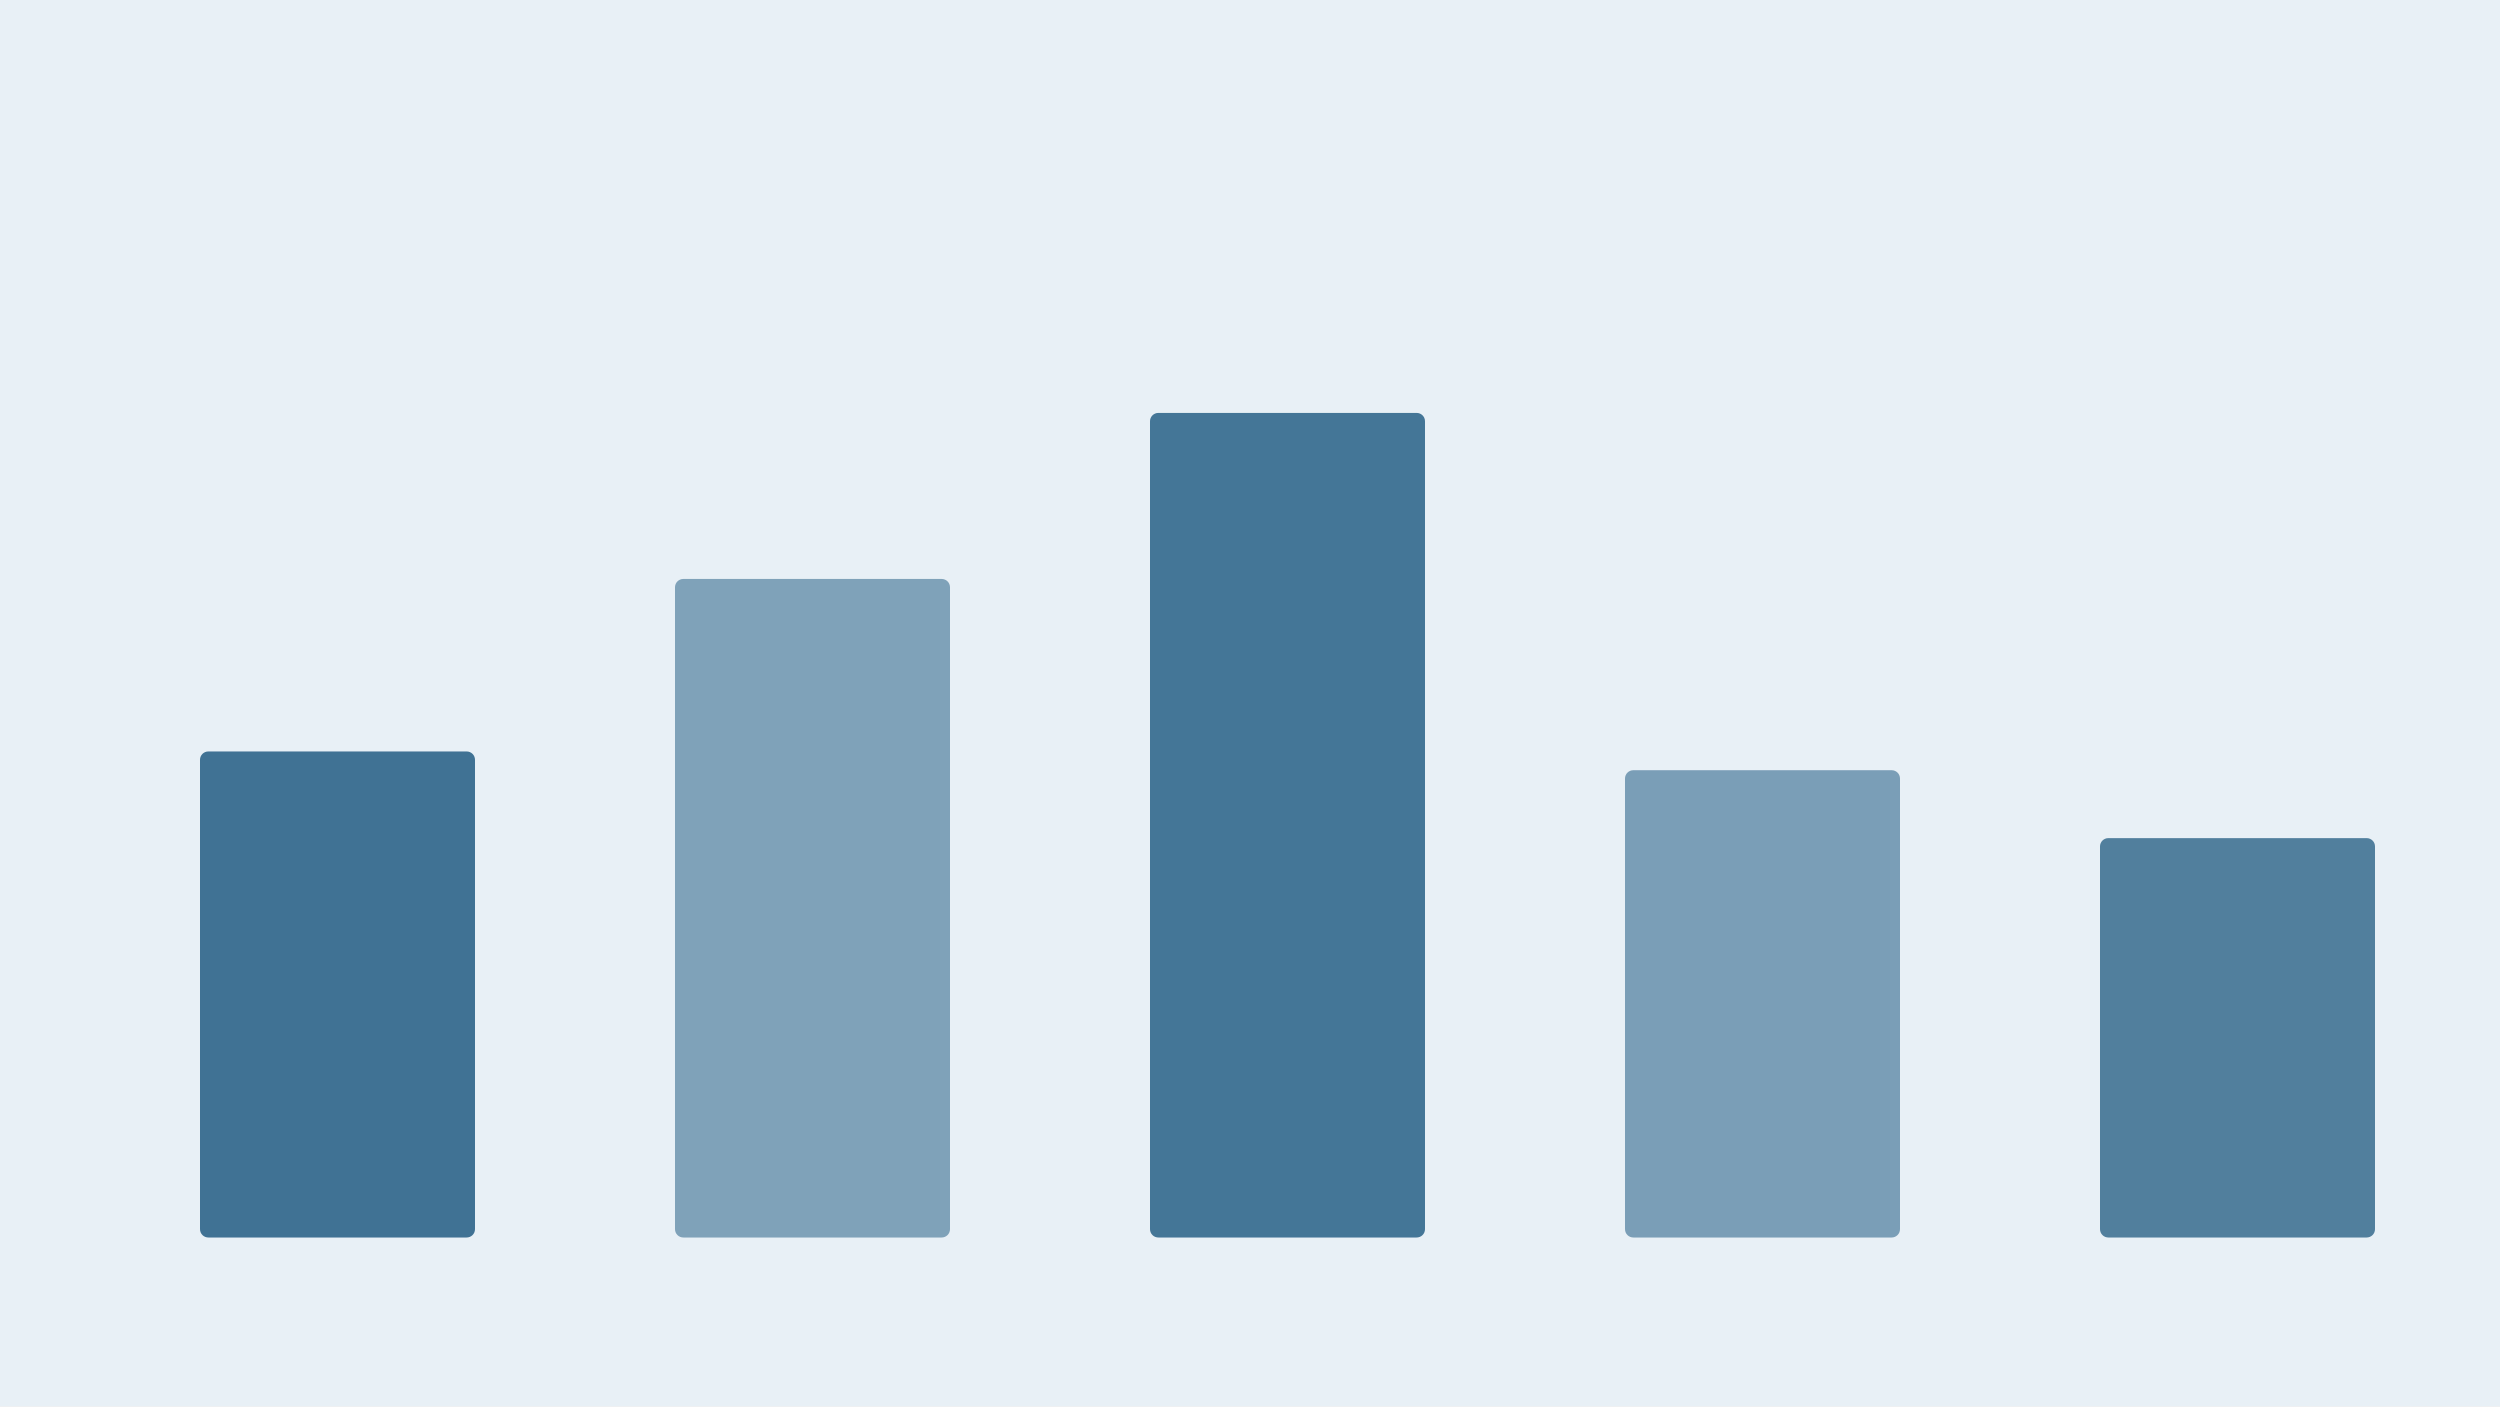
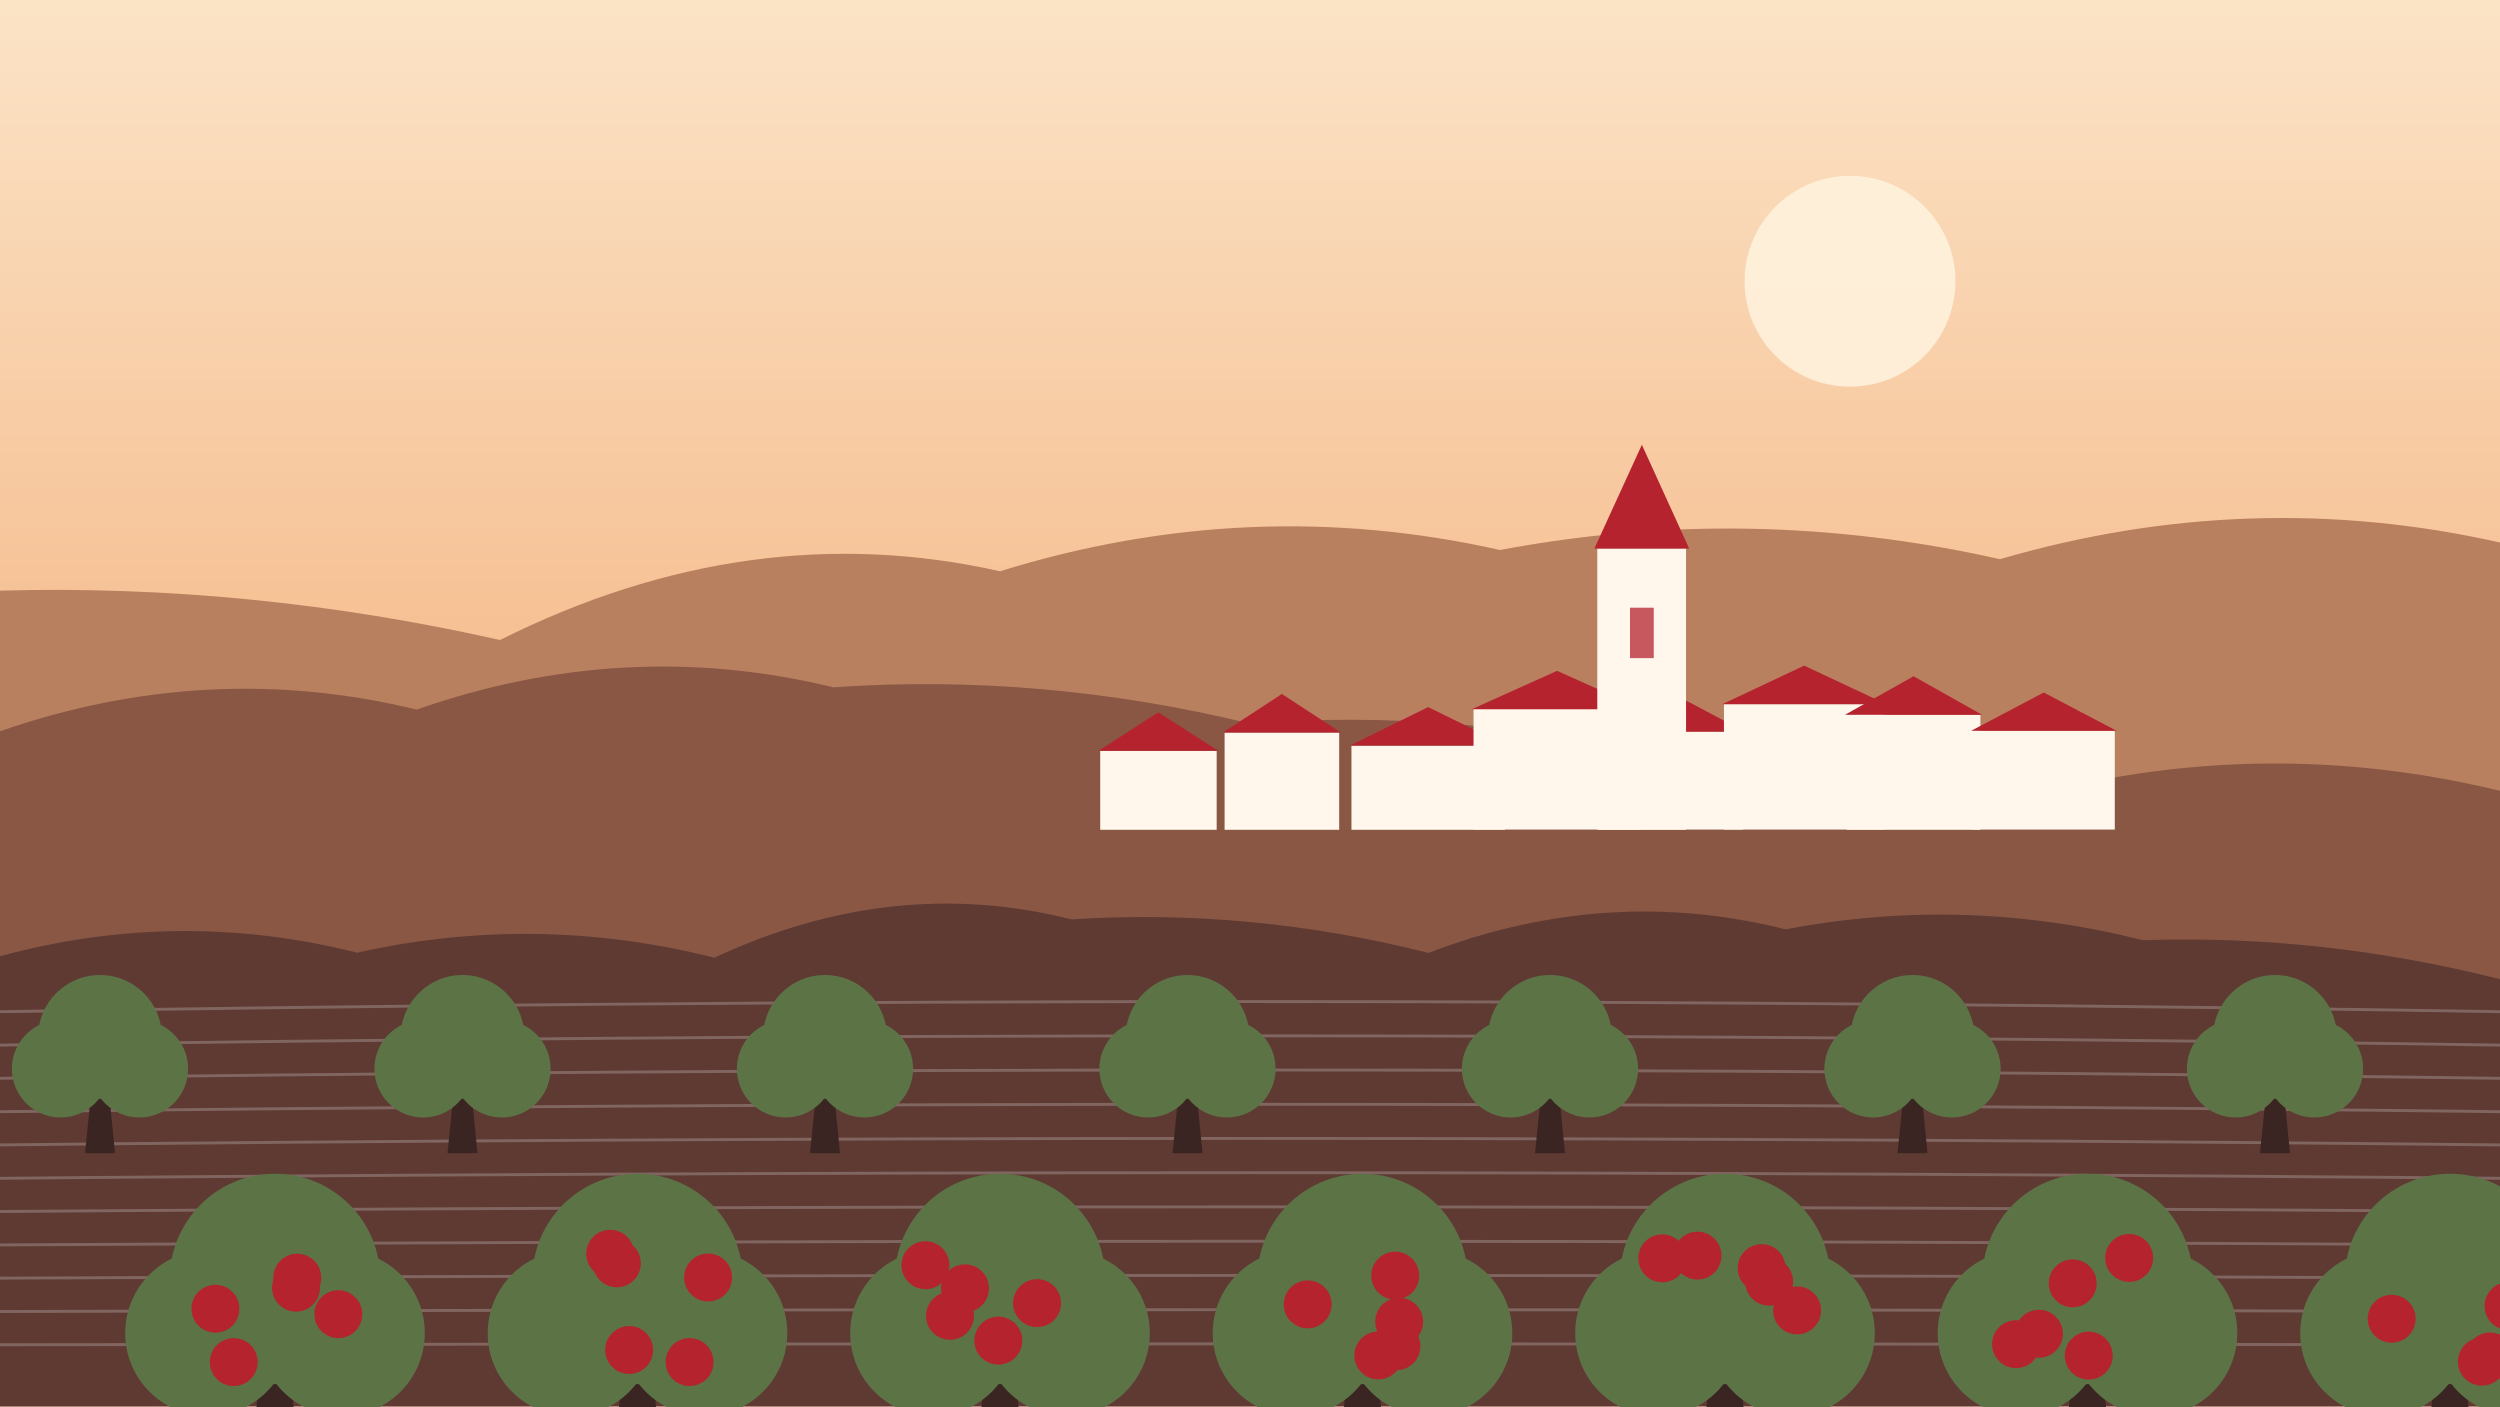
<svg xmlns="http://www.w3.org/2000/svg" viewBox="0 0 1200 675" width="1200" height="675" role="img">
-   <rect width="1200" height="675" fill="#E8F0F6" />
-   <rect x="96.0" y="360.7" width="132.0" height="233.3" rx="4" fill="#16537C" opacity="0.80" />
-   <rect x="324.0" y="277.9" width="132.0" height="316.1" rx="4" fill="#16537C" opacity="0.50" />
-   <rect x="552.0" y="198.2" width="132.0" height="395.8" rx="4" fill="#16537C" opacity="0.78" />
-   <rect x="780.0" y="369.7" width="132.0" height="224.3" rx="4" fill="#16537C" opacity="0.52" />
-   <rect x="1008.0" y="402.3" width="132.0" height="191.7" rx="4" fill="#16537C" opacity="0.72" />
+   <defs>
+     <linearGradient id="ceu" x1="0" y1="0" x2="0" y2="1">
+       <stop offset="0%" stop-color="#FBE3C6" />
+       <stop offset="55%" stop-color="#F5B989" />
+       <stop offset="100%" stop-color="#E08F5E" />
+     </linearGradient>
+   </defs>
+   <rect width="1200" height="675" fill="url(#ceu)" />
+   <circle cx="888" cy="135" r="50.6" fill="#FFF3DF" opacity="0.85" />
+   <path d="M0 675 L0 283.5 Q120 280.2 240 307.2 Q360 247.2 480 274.2 Q600 237 720 264 Q840 241.4 960 268.4 Q1080 233.4 1200 260.4 L1200 675 Z" fill="#B98060" />
+   <path d="M0 675 L0 351 Q100 316.3 200 340.6 Q300 305.6 400 329.9 Q500 323 600 347.3 Q700 339.7 800 364 Q900 351.7 1000 376 Q1100 355.3 1200 379.6 L1200 675 Z" fill="#8A5744" />
+   <g>
+     <rect x="528.1" y="360.4" width="55.9" height="37.9" fill="#FFF6EC" />
+     <path d="M527.3 360.4 L556 341.9 L584.8 360.4 Z" fill="#B4232E" />
+     <rect x="587.8" y="351.6" width="55" height="46.7" fill="#FFF6EC" />
+     <path d="M587 351.6 L615.3 333.1 L643.6 351.6 Z" fill="#B4232E" />
+     <rect x="648.7" y="357.9" width="73.7" height="40.4" fill="#FFF6EC" />
+     <path d="M647.9 357.9 L685.5 339.4 L723.2 357.9 Z" fill="#B4232E" />
+     <rect x="707.3" y="340.4" width="80.3" height="57.8" fill="#FFF6EC" />
+     <path d="M706.5 340.4 L747.4 322 L788.4 340.4 Z" fill="#B4232E" />
+     <rect x="768.5" y="351.2" width="68.2" height="47" fill="#FFF6EC" />
+     <path d="M767.7 351.2 L802.6 332.7 L837.5 351.2 Z" fill="#B4232E" />
+     <rect x="827.5" y="338" width="77.1" height="60.2" fill="#FFF6EC" />
+     <path d="M826.7 338 L866 319.5 L905.4 338 Z" fill="#B4232E" />
+     <rect x="886.4" y="343.1" width="64.2" height="55.2" fill="#FFF6EC" />
+     <path d="M885.6 343.1 L918.5 324.6 L951.4 343.1 Z" fill="#B4232E" />
+     <rect x="946.9" y="350.8" width="68.2" height="47.4" fill="#FFF6EC" />
+     <path d="M946.1 350.8 L981 332.4 L1016 350.8 Z" fill="#B4232E" />
+     <rect x="766.7" y="263.3" width="42.6" height="135" fill="#FFF6EC" />
+     <path d="M765.3 263.3 L788.1 213.5 L810.8 263.3 Z" fill="#B4232E" />
+     <rect x="782.4 " y="291.7" width="11.4" height="24.2" fill="#B4232E" opacity="0.75" />
+   </g>
+   <path d="M0 675 L0 459 Q85.7 435.7 171.4 457.3 Q257.1 438.1 342.9 459.7 Q428.6 419.7 514.3 441.3 Q600 435.8 685.7 457.4 Q771.4 424.5 857.1 446.1 Q942.9 429.7 1028.6 451.3 Q1114.3 448.4 1200 470 L1200 675 Z" fill="#5E3A33" />
+   <path d="M-24 486 Q600 475.5 1224 486" fill="none" stroke="#FFFFFF" stroke-width="1.4" opacity="0.22" />
+   <path d="M-24 502 Q600 492.4 1224 502" fill="none" stroke="#FFFFFF" stroke-width="1.4" opacity="0.22" />
+   <path d="M-24 517.9 Q600 509.3 1224 517.9" fill="none" stroke="#FFFFFF" stroke-width="1.4" opacity="0.22" />
+   <path d="M-24 533.9 Q600 526.2 1224 533.9" fill="none" stroke="#FFFFFF" stroke-width="1.4" opacity="0.22" />
+   <path d="M-24 549.8 Q600 543.1 1224 549.8" fill="none" stroke="#FFFFFF" stroke-width="1.4" opacity="0.22" />
+   <path d="M-24 565.8 Q600 560 1224 565.8" fill="none" stroke="#FFFFFF" stroke-width="1.4" opacity="0.22" />
+   <path d="M-24 581.7 Q600 576.9 1224 581.7" fill="none" stroke="#FFFFFF" stroke-width="1.4" opacity="0.22" />
+   <path d="M-24 597.7 Q600 593.9 1224 597.7" fill="none" stroke="#FFFFFF" stroke-width="1.4" opacity="0.22" />
+   <path d="M-24 613.6 Q600 610.8 1224 613.6" fill="none" stroke="#FFFFFF" stroke-width="1.4" opacity="0.22" />
+   <path d="M-24 629.6 Q600 627.7 1224 629.6" fill="none" stroke="#FFFFFF" stroke-width="1.4" opacity="0.22" />
+   <path d="M-24 645.5 Q600 644.6 1224 645.5" fill="none" stroke="#FFFFFF" stroke-width="1.4" opacity="0.22" />
+   <g>
+     <path d="M40.8 553.5 L44 522 L52.1 522 L55.2 553.5 Z" fill="#3B2523" />
+     <circle cx="29.1" cy="513" r="23.4" fill="#5C7346" />
+     <circle cx="48" cy="497.7" r="29.7" fill="#5C7346" />
+     <circle cx="66.9" cy="513" r="23.4" fill="#5C7346" />
+   </g>
+   <g>
+     <path d="M214.8 553.5 L218 522 L226.1 522 L229.2 553.5 Z" fill="#3B2523" />
+     <circle cx="203.1" cy="513" r="23.4" fill="#5C7346" />
+     <circle cx="222" cy="497.7" r="29.7" fill="#5C7346" />
+     <circle cx="240.9" cy="513" r="23.4" fill="#5C7346" />
+   </g>
+   <g>
+     <path d="M388.8 553.5 L392 522 L400.1 522 L403.2 553.5 Z" fill="#3B2523" />
+     <circle cx="377.1" cy="513" r="23.4" fill="#5C7346" />
+     <circle cx="396" cy="497.7" r="29.7" fill="#5C7346" />
+     <circle cx="414.9" cy="513" r="23.4" fill="#5C7346" />
+   </g>
+   <g>
+     <path d="M562.8 553.5 L566 522 L574.1 522 L577.2 553.5 Z" fill="#3B2523" />
+     <circle cx="551.1" cy="513" r="23.4" fill="#5C7346" />
+     <circle cx="570" cy="497.7" r="29.7" fill="#5C7346" />
+     <circle cx="588.9" cy="513" r="23.4" fill="#5C7346" />
+   </g>
+   <g>
+     <path d="M736.8 553.5 L740 522 L748.1 522 L751.2 553.5 Z" fill="#3B2523" />
+     <circle cx="725.1" cy="513" r="23.4" fill="#5C7346" />
+     <circle cx="744" cy="497.7" r="29.7" fill="#5C7346" />
+     <circle cx="762.9" cy="513" r="23.4" fill="#5C7346" />
+   </g>
+   <g>
+     <path d="M910.8 553.5 L914 522 L922.1 522 L925.2 553.5 Z" fill="#3B2523" />
+     <circle cx="899.1" cy="513" r="23.4" fill="#5C7346" />
+     <circle cx="918" cy="497.7" r="29.7" fill="#5C7346" />
+     <circle cx="936.9" cy="513" r="23.4" fill="#5C7346" />
+   </g>
+   <g>
+     <path d="M1084.8 553.5 L1088 522 L1096.1 522 L1099.2 553.5 Z" fill="#3B2523" />
+     <circle cx="1073.1" cy="513" r="23.4" fill="#5C7346" />
+     <circle cx="1092" cy="497.7" r="29.7" fill="#5C7346" />
+     <circle cx="1110.9" cy="513" r="23.4" fill="#5C7346" />
+   </g>
+   <g>
+     <path d="M119.8 708.8 L125.1 655.2 L138.9 655.2 L144.2 708.8 Z" fill="#3B2523" />
+     <circle cx="99.9" cy="639.9" r="39.8" fill="#5C7346" />
+     <circle cx="132" cy="613.9" r="50.5" fill="#5C7346" />
+     <circle cx="164.1" cy="639.9" r="39.8" fill="#5C7346" />
+     <circle cx="162.4" cy="630.8" r="11.5" fill="#B4232E" />
+     <circle cx="103.4" cy="628.2" r="11.5" fill="#B4232E" />
+     <circle cx="142.1" cy="618.1" r="11.5" fill="#B4232E" />
+     <circle cx="142.7" cy="613.3" r="11.5" fill="#B4232E" />
+     <circle cx="112.2" cy="653.8" r="11.5" fill="#B4232E" />
+   </g>
+   <g>
+     <path d="M293.8 708.8 L299.1 655.2 L312.9 655.2 L318.2 708.8 Z" fill="#3B2523" />
+     <circle cx="273.9" cy="639.9" r="39.8" fill="#5C7346" />
+     <circle cx="306" cy="613.9" r="50.5" fill="#5C7346" />
+     <circle cx="338.1" cy="639.9" r="39.8" fill="#5C7346" />
+     <circle cx="331" cy="653.8" r="11.5" fill="#B4232E" />
+     <circle cx="292.9" cy="601.8" r="11.5" fill="#B4232E" />
+     <circle cx="339.9" cy="613.2" r="11.5" fill="#B4232E" />
+     <circle cx="302" cy="648" r="11.5" fill="#B4232E" />
+     <circle cx="296.1" cy="606.4" r="11.5" fill="#B4232E" />
+   </g>
+   <g>
+     <path d="M467.8 708.8 L473.1 655.2 L486.9 655.2 L492.2 708.8 Z" fill="#3B2523" />
+     <circle cx="447.9" cy="639.9" r="39.8" fill="#5C7346" />
+     <circle cx="480" cy="613.9" r="50.5" fill="#5C7346" />
+     <circle cx="512.1" cy="639.9" r="39.8" fill="#5C7346" />
+     <circle cx="479.2" cy="643.5" r="11.5" fill="#B4232E" />
+     <circle cx="463.2" cy="618.4" r="11.5" fill="#B4232E" />
+     <circle cx="444.2" cy="607.3" r="11.5" fill="#B4232E" />
+     <circle cx="497.8" cy="625.5" r="11.5" fill="#B4232E" />
+     <circle cx="456" cy="631.6" r="11.5" fill="#B4232E" />
+   </g>
+   <g>
+     <path d="M641.8 708.8 L647.1 655.2 L660.9 655.2 L666.2 708.8 Z" fill="#3B2523" />
+     <circle cx="621.9" cy="639.9" r="39.8" fill="#5C7346" />
+     <circle cx="654" cy="613.9" r="50.5" fill="#5C7346" />
+     <circle cx="686.1" cy="639.9" r="39.8" fill="#5C7346" />
+     <circle cx="671.6" cy="634.4" r="11.5" fill="#B4232E" />
+     <circle cx="669.7" cy="612.3" r="11.5" fill="#B4232E" />
+     <circle cx="627.7" cy="626.1" r="11.5" fill="#B4232E" />
+     <circle cx="670.3" cy="646.2" r="11.5" fill="#B4232E" />
+     <circle cx="661.6" cy="650.6" r="11.5" fill="#B4232E" />
+   </g>
+   <g>
+     <path d="M815.8 708.8 L821.1 655.2 L834.9 655.2 L840.2 708.8 Z" fill="#3B2523" />
+     <circle cx="795.9" cy="639.9" r="39.8" fill="#5C7346" />
+     <circle cx="828" cy="613.9" r="50.5" fill="#5C7346" />
+     <circle cx="860.1" cy="639.9" r="39.8" fill="#5C7346" />
+     <circle cx="849.2" cy="615.2" r="11.5" fill="#B4232E" />
+     <circle cx="797.9" cy="604" r="11.5" fill="#B4232E" />
+     <circle cx="862.6" cy="629" r="11.5" fill="#B4232E" />
+     <circle cx="814.8" cy="602.7" r="11.5" fill="#B4232E" />
+     <circle cx="845.6" cy="608.7" r="11.5" fill="#B4232E" />
+   </g>
+   <g>
+     <path d="M989.8 708.8 L995.1 655.2 L1008.9 655.2 L1014.2 708.8 Z" fill="#3B2523" />
+     <circle cx="969.9" cy="639.9" r="39.8" fill="#5C7346" />
+     <circle cx="1002" cy="613.9" r="50.5" fill="#5C7346" />
+     <circle cx="1034.1" cy="639.9" r="39.8" fill="#5C7346" />
+     <circle cx="1022" cy="603.8" r="11.5" fill="#B4232E" />
+     <circle cx="1002.6" cy="650.7" r="11.5" fill="#B4232E" />
+     <circle cx="978.7" cy="640.2" r="11.5" fill="#B4232E" />
+     <circle cx="967.7" cy="645.2" r="11.5" fill="#B4232E" />
+     <circle cx="994.9" cy="616" r="11.5" fill="#B4232E" />
+   </g>
+   <g>
+     <path d="M1163.8 708.8 L1169.1 655.2 L1182.9 655.2 L1188.2 708.8 Z" fill="#3B2523" />
+     <circle cx="1143.9" cy="639.9" r="39.8" fill="#5C7346" />
+     <circle cx="1176" cy="613.9" r="50.5" fill="#5C7346" />
+     <circle cx="1208.1" cy="639.9" r="39.8" fill="#5C7346" />
+     <circle cx="1191.3" cy="653.6" r="11.5" fill="#B4232E" />
+     <circle cx="1204.1" cy="626.9" r="11.5" fill="#B4232E" />
+     <circle cx="1195.2" cy="651.1" r="11.5" fill="#B4232E" />
+     <circle cx="1211.4" cy="618.7" r="11.5" fill="#B4232E" />
+     <circle cx="1148" cy="633" r="11.5" fill="#B4232E" />
+   </g>
</svg>
